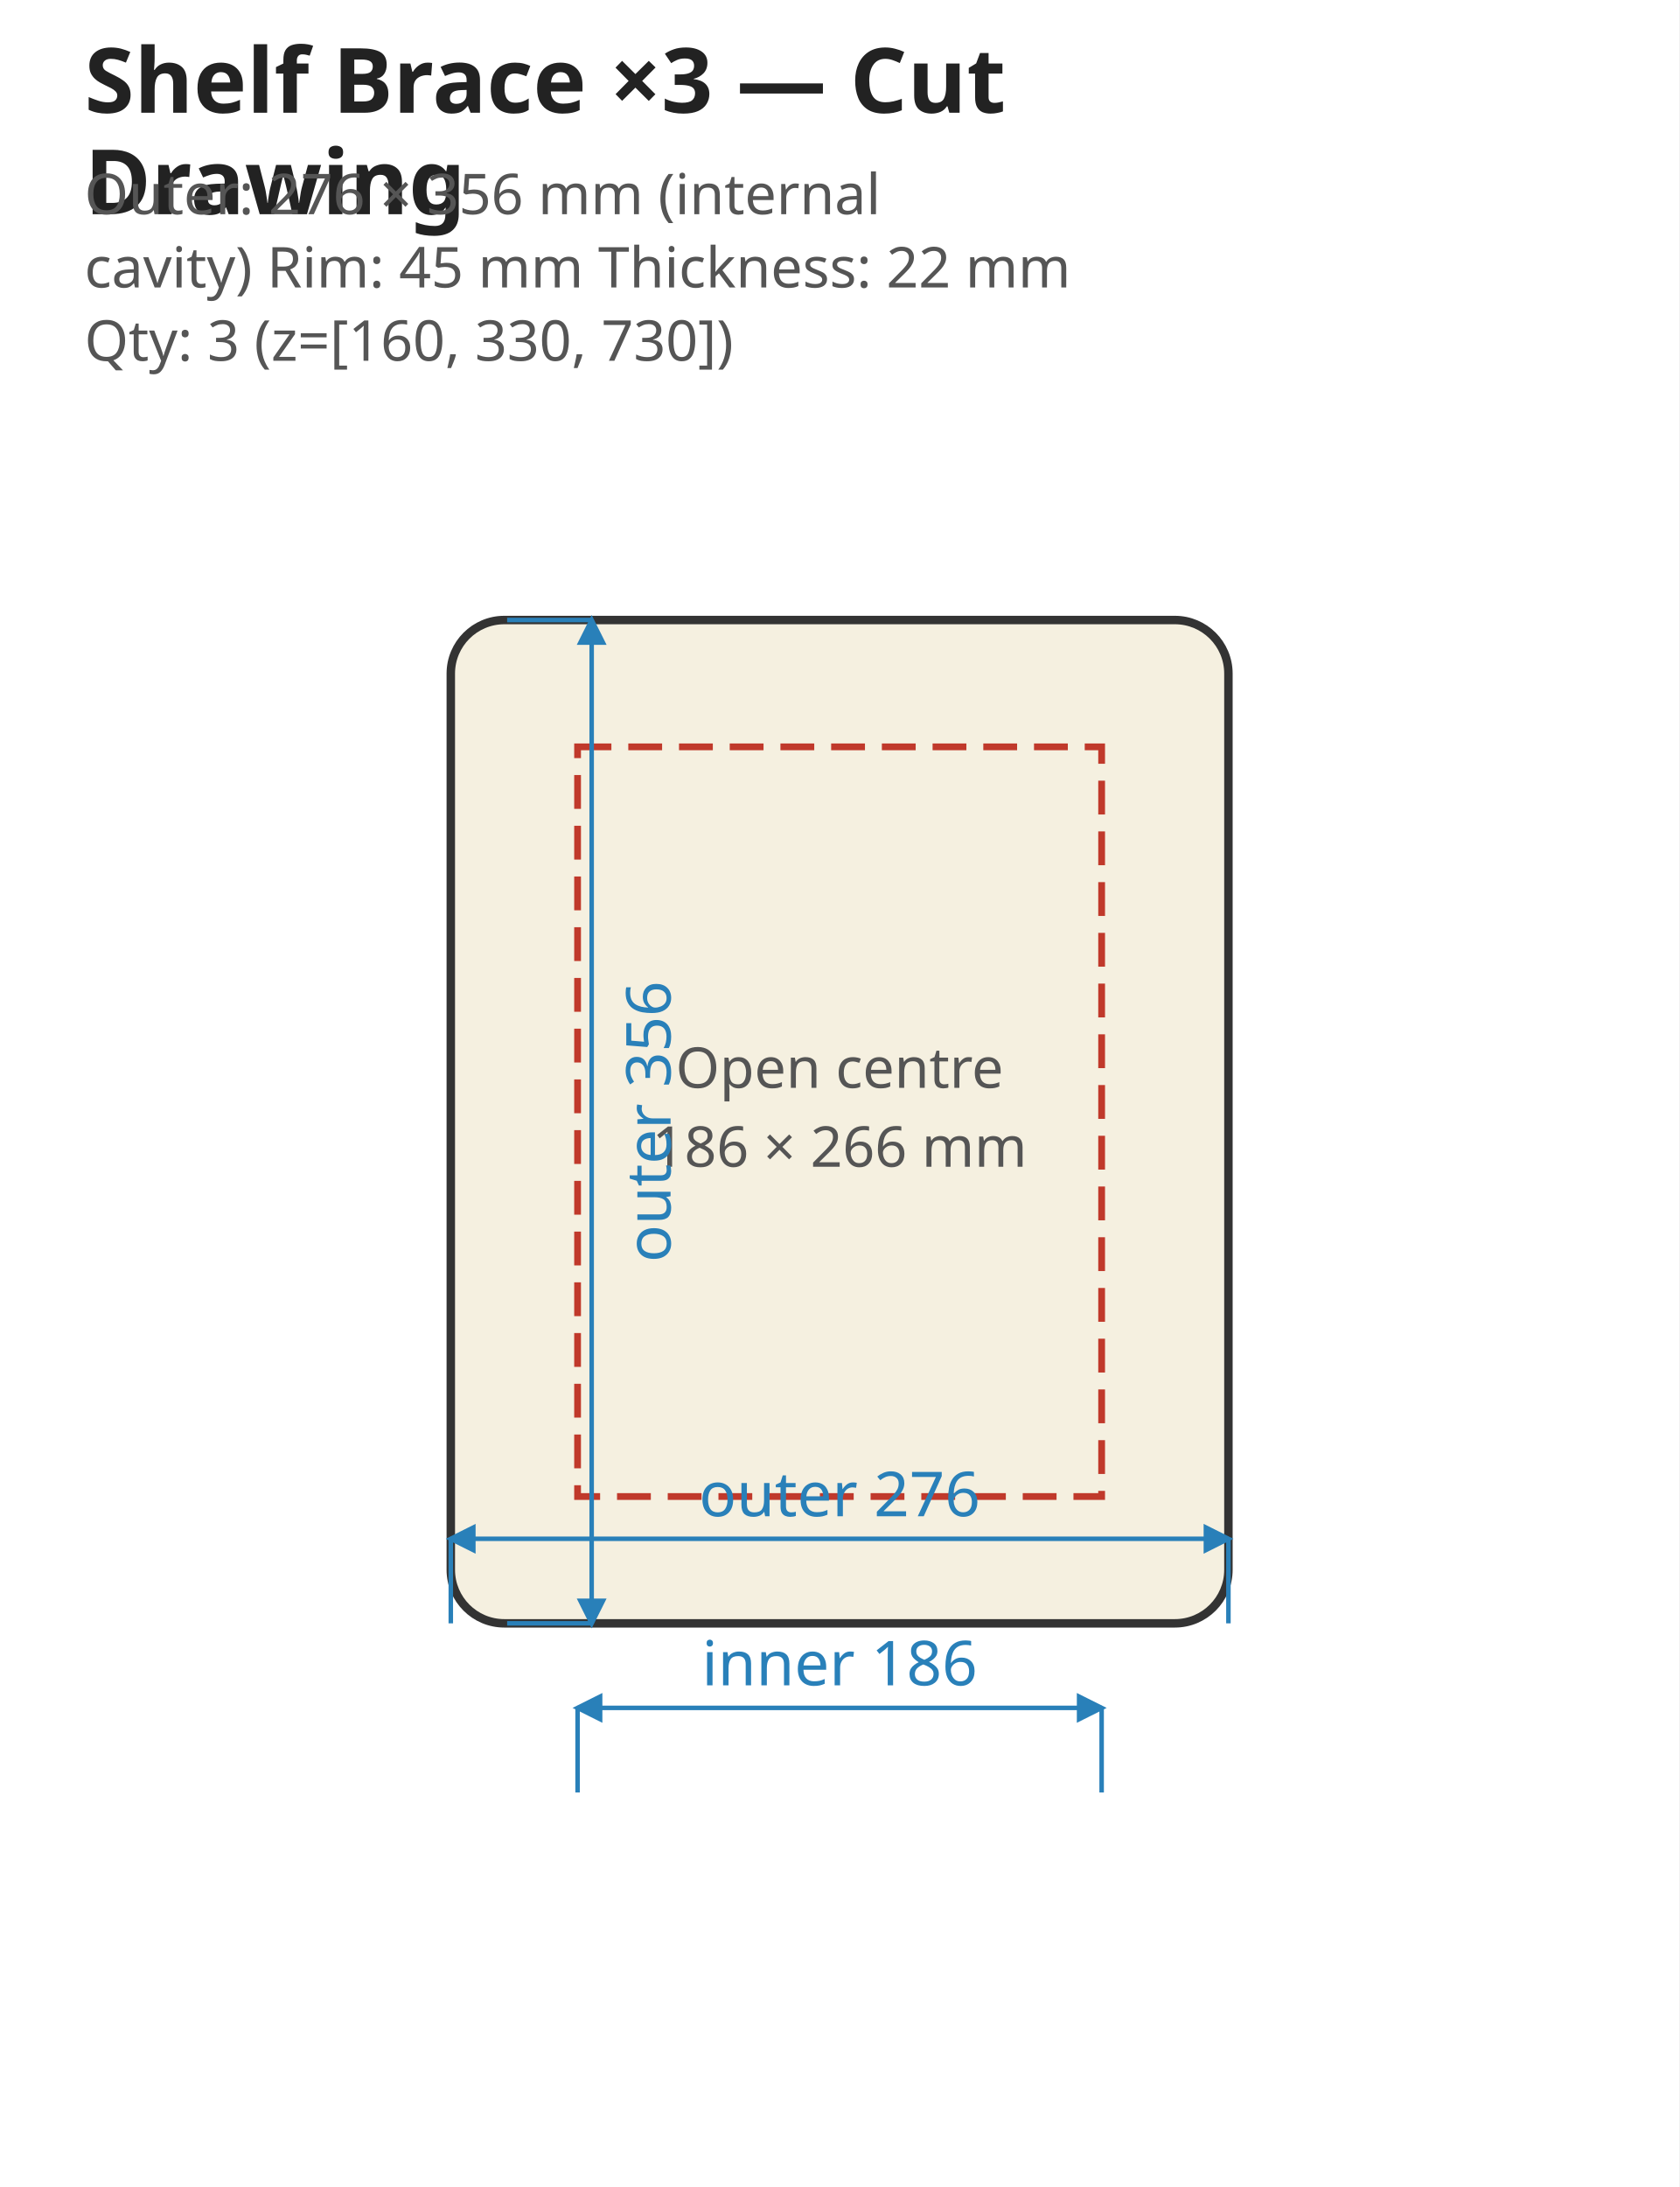
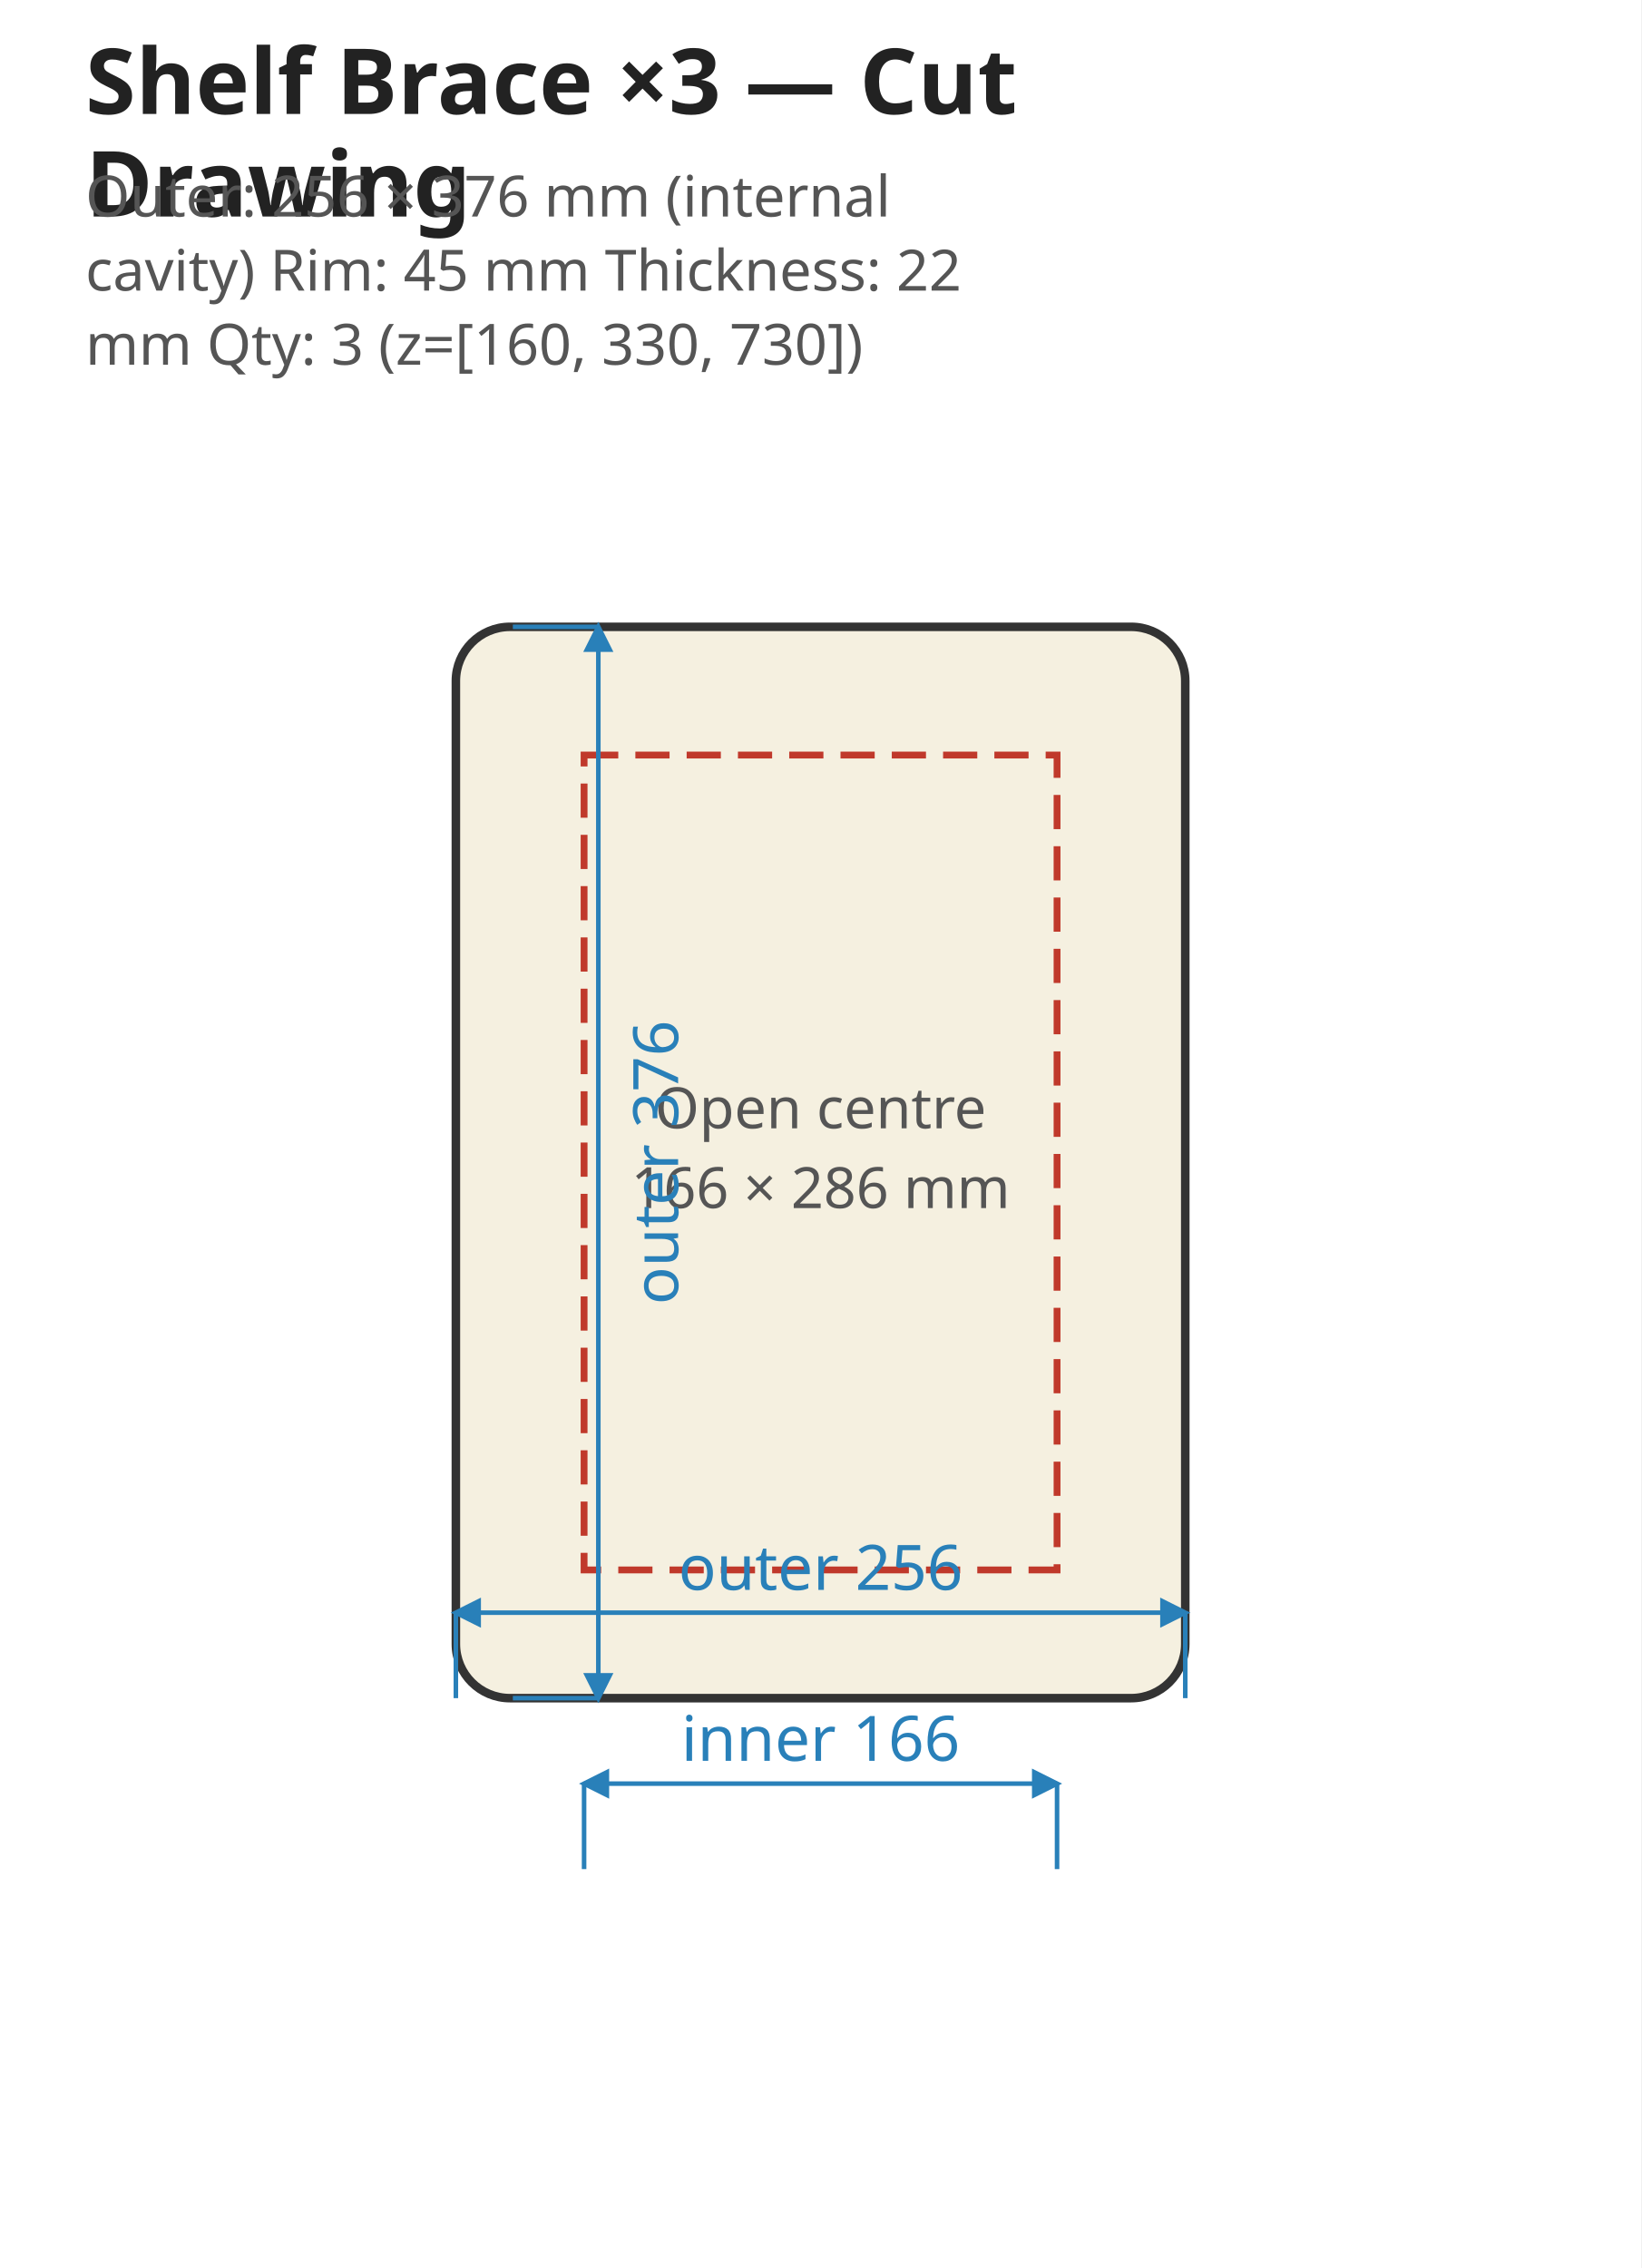
- <svg xmlns="http://www.w3.org/2000/svg" width="298" height="388" viewBox="0 0 298 388">
+ <svg xmlns="http://www.w3.org/2000/svg" width="288" height="398" viewBox="0 0 288 398">
  <style>.panel { fill: #f5f0e0; stroke: #333; stroke-width: 1.5; }
.cutout { fill: none; stroke: #c0392b; stroke-width: 1.2; stroke-dasharray: 6,3; }
.rebate { fill: #faebe0; stroke: #e67e22; stroke-width: 1.0; stroke-dasharray: 4,2; }
.pilot { fill: #333; }
.dim-line { stroke: #2980b9; stroke-width: 0.8; fill: none; }
.dim-text { fill: #2980b9; font-family: sans-serif; font-size: 11px; text-anchor: middle; }
.dim-text-v { fill: #2980b9; font-family: sans-serif; font-size: 11px; text-anchor: middle; }
.label { fill: #333; font-family: sans-serif; font-size: 12px; text-anchor: middle; font-weight: bold; }
.label-sm { fill: #555; font-family: sans-serif; font-size: 10px; text-anchor: middle; }
.label-driver { fill: #c0392b; font-family: sans-serif; font-size: 11px; text-anchor: middle; font-weight: bold; }
.title-text { fill: #222; font-family: sans-serif; font-size: 16px; font-weight: bold; }
.subtitle { fill: #555; font-family: sans-serif; font-size: 10px; }
.note { fill: #555; font-family: sans-serif; font-size: 10px; }
.arrow { stroke: #2980b9; stroke-width: 0.8; fill: #2980b9; }
.center-line { stroke: #888; stroke-width: 0.5; stroke-dasharray: 8,3,2,3; }
</style>
-   <rect width="298" height="388" fill="white" />
+   <rect width="288" height="398" fill="white" />
  <text x="15.0" y="20.0" class="title-text">Shelf Brace ×3 — Cut</text>
  <text x="15.0" y="38.0" class="title-text">Drawing</text>
-   <text x="15.0" y="38.0" class="subtitle">Outer: 276 × 356 mm (internal</text>
-   <text x="15.0" y="51.0" class="subtitle">cavity) Rim: 45 mm Thickness: 22 mm</text>
-   <text x="15.0" y="64.0" class="subtitle">Qty: 3 (z=[160, 330, 730])</text>
-   <rect x="80.0" y="110.0" width="138.0" height="178.0" rx="9.5" ry="9.5" class="panel" />
-   <rect x="102.5" y="132.5" width="93.0" height="133.0" rx="0.0" ry="0.0" class="cutout" />
-   <text x="149.0" y="193.0" class="label-sm">Open centre</text>
-   <text x="149.0" y="207.0" class="label-sm">186 × 266 mm</text>
-   <line x1="80.0" y1="288.0" x2="80.0" y2="273.0" class="dim-line" />
-   <line x1="218.0" y1="288.0" x2="218.0" y2="273.0" class="dim-line" />
-   <line x1="80.0" y1="273.0" x2="218.0" y2="273.0" class="dim-line" />
-   <polygon points="80.0,273.0 84.0,271.0 84.0,275.0" class="arrow" />
-   <polygon points="218.0,273.0 214.0,271.0 214.0,275.0" class="arrow" />
-   <text x="149.0" y="269.0" class="dim-text">outer 276</text>
+   <text x="15.0" y="38.0" class="subtitle">Outer: 256 × 376 mm (internal</text>
+   <text x="15.0" y="51.0" class="subtitle">cavity) Rim: 45 mm Thickness: 22</text>
+   <text x="15.0" y="64.0" class="subtitle">mm Qty: 3 (z=[160, 330, 730])</text>
+   <rect x="80.0" y="110.0" width="128.0" height="188.0" rx="9.5" ry="9.5" class="panel" />
+   <rect x="102.5" y="132.5" width="83.0" height="143.0" rx="0.0" ry="0.0" class="cutout" />
+   <text x="144.0" y="198.0" class="label-sm">Open centre</text>
+   <text x="144.0" y="212.0" class="label-sm">166 × 286 mm</text>
+   <line x1="80.0" y1="298.0" x2="80.0" y2="283.0" class="dim-line" />
+   <line x1="208.0" y1="298.0" x2="208.0" y2="283.0" class="dim-line" />
+   <line x1="80.0" y1="283.0" x2="208.0" y2="283.0" class="dim-line" />
+   <polygon points="80.0,283.0 84.0,281.0 84.0,285.0" class="arrow" />
+   <polygon points="208.0,283.0 204.0,281.0 204.0,285.0" class="arrow" />
+   <text x="144.0" y="279.0" class="dim-text">outer 256</text>
  <line x1="90.0" y1="110.0" x2="105.0" y2="110.0" class="dim-line" />
-   <line x1="90.0" y1="288.0" x2="105.0" y2="288.0" class="dim-line" />
-   <line x1="105.0" y1="110.0" x2="105.0" y2="288.0" class="dim-line" />
+   <line x1="90.0" y1="298.0" x2="105.0" y2="298.0" class="dim-line" />
+   <line x1="105.0" y1="110.0" x2="105.0" y2="298.0" class="dim-line" />
  <polygon points="105.0,110.0 103.0,114.0 107.0,114.0" class="arrow" />
-   <polygon points="105.0,288.0 103.0,284.0 107.0,284.0" class="arrow" />
-   <text x="119.0" y="199.0" class="dim-text-v" transform="rotate(-90 119.0 199.0)">outer 356</text>
-   <line x1="102.5" y1="318.0" x2="102.5" y2="303.0" class="dim-line" />
-   <line x1="195.5" y1="318.0" x2="195.5" y2="303.0" class="dim-line" />
-   <line x1="102.5" y1="303.0" x2="195.5" y2="303.0" class="dim-line" />
-   <polygon points="102.5,303.0 106.5,301.0 106.5,305.0" class="arrow" />
-   <polygon points="195.5,303.0 191.5,301.0 191.5,305.0" class="arrow" />
-   <text x="149.0" y="299.0" class="dim-text">inner 186</text>
+   <polygon points="105.0,298.0 103.0,294.0 107.0,294.0" class="arrow" />
+   <text x="119.0" y="204.0" class="dim-text-v" transform="rotate(-90 119.0 204.0)">outer 376</text>
+   <line x1="102.5" y1="328.0" x2="102.5" y2="313.0" class="dim-line" />
+   <line x1="185.5" y1="328.0" x2="185.5" y2="313.0" class="dim-line" />
+   <line x1="102.5" y1="313.0" x2="185.5" y2="313.0" class="dim-line" />
+   <polygon points="102.5,313.0 106.5,311.0 106.5,315.0" class="arrow" />
+   <polygon points="185.5,313.0 181.5,311.0 181.5,315.0" class="arrow" />
+   <text x="144.0" y="309.0" class="dim-text">inner 166</text>
</svg>
